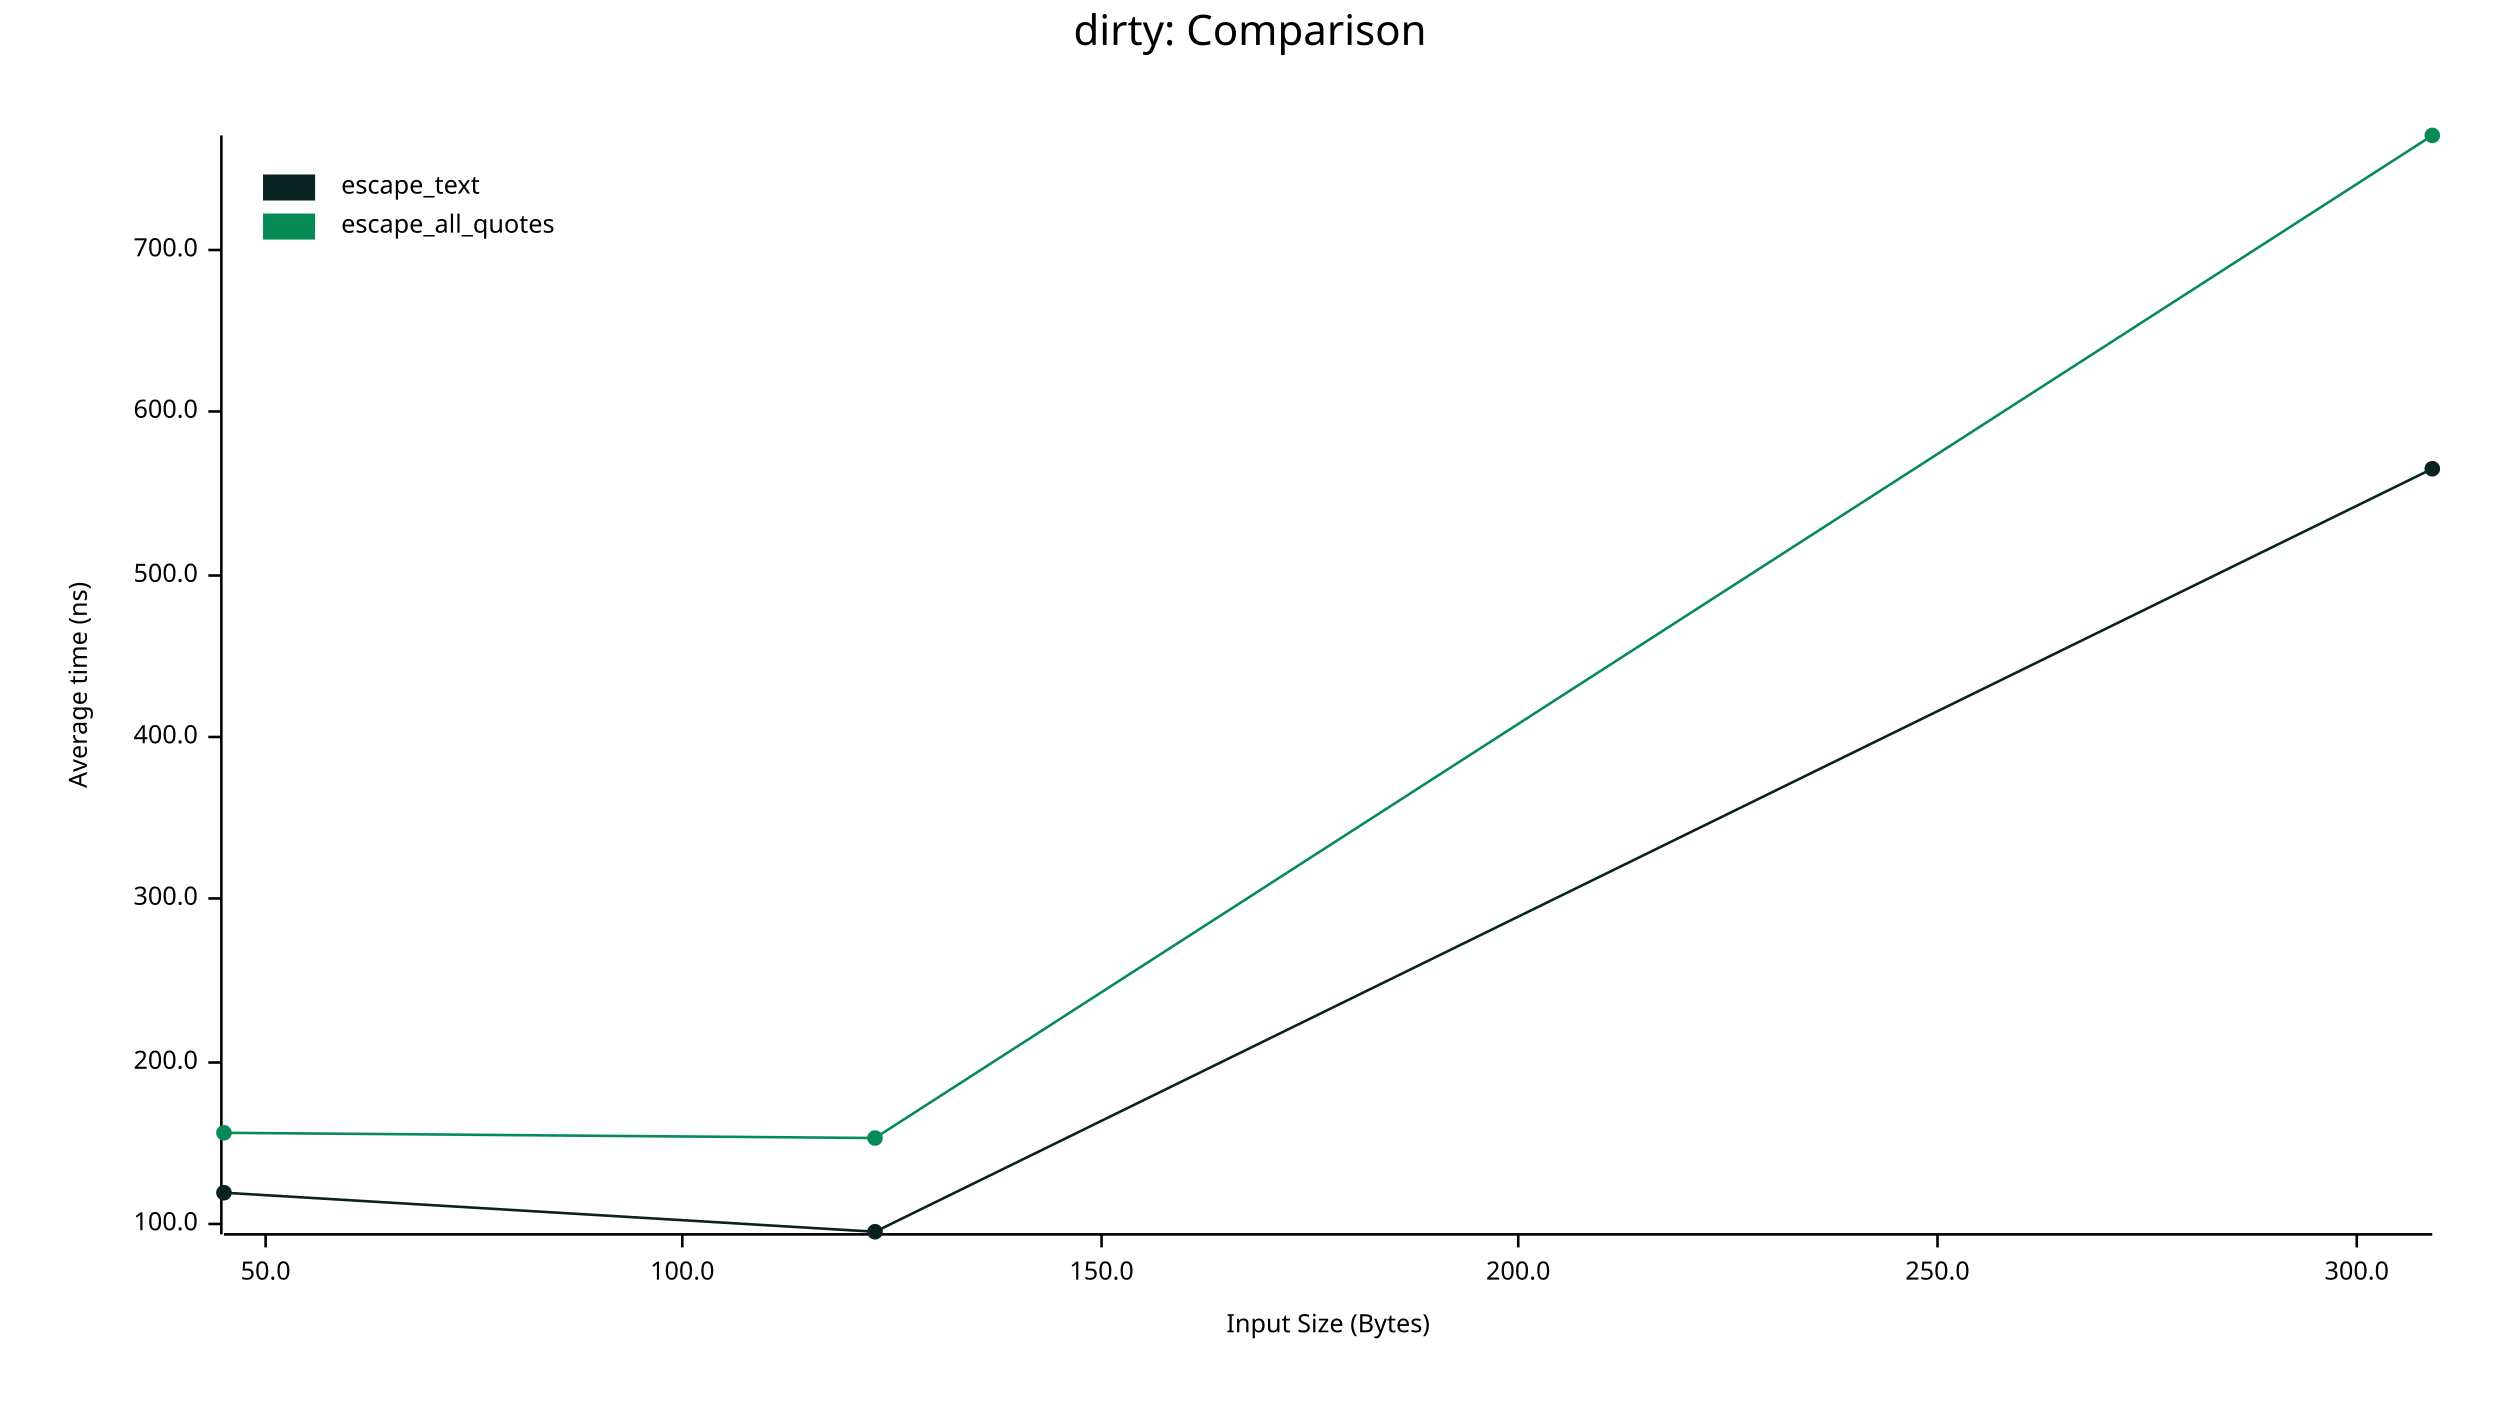
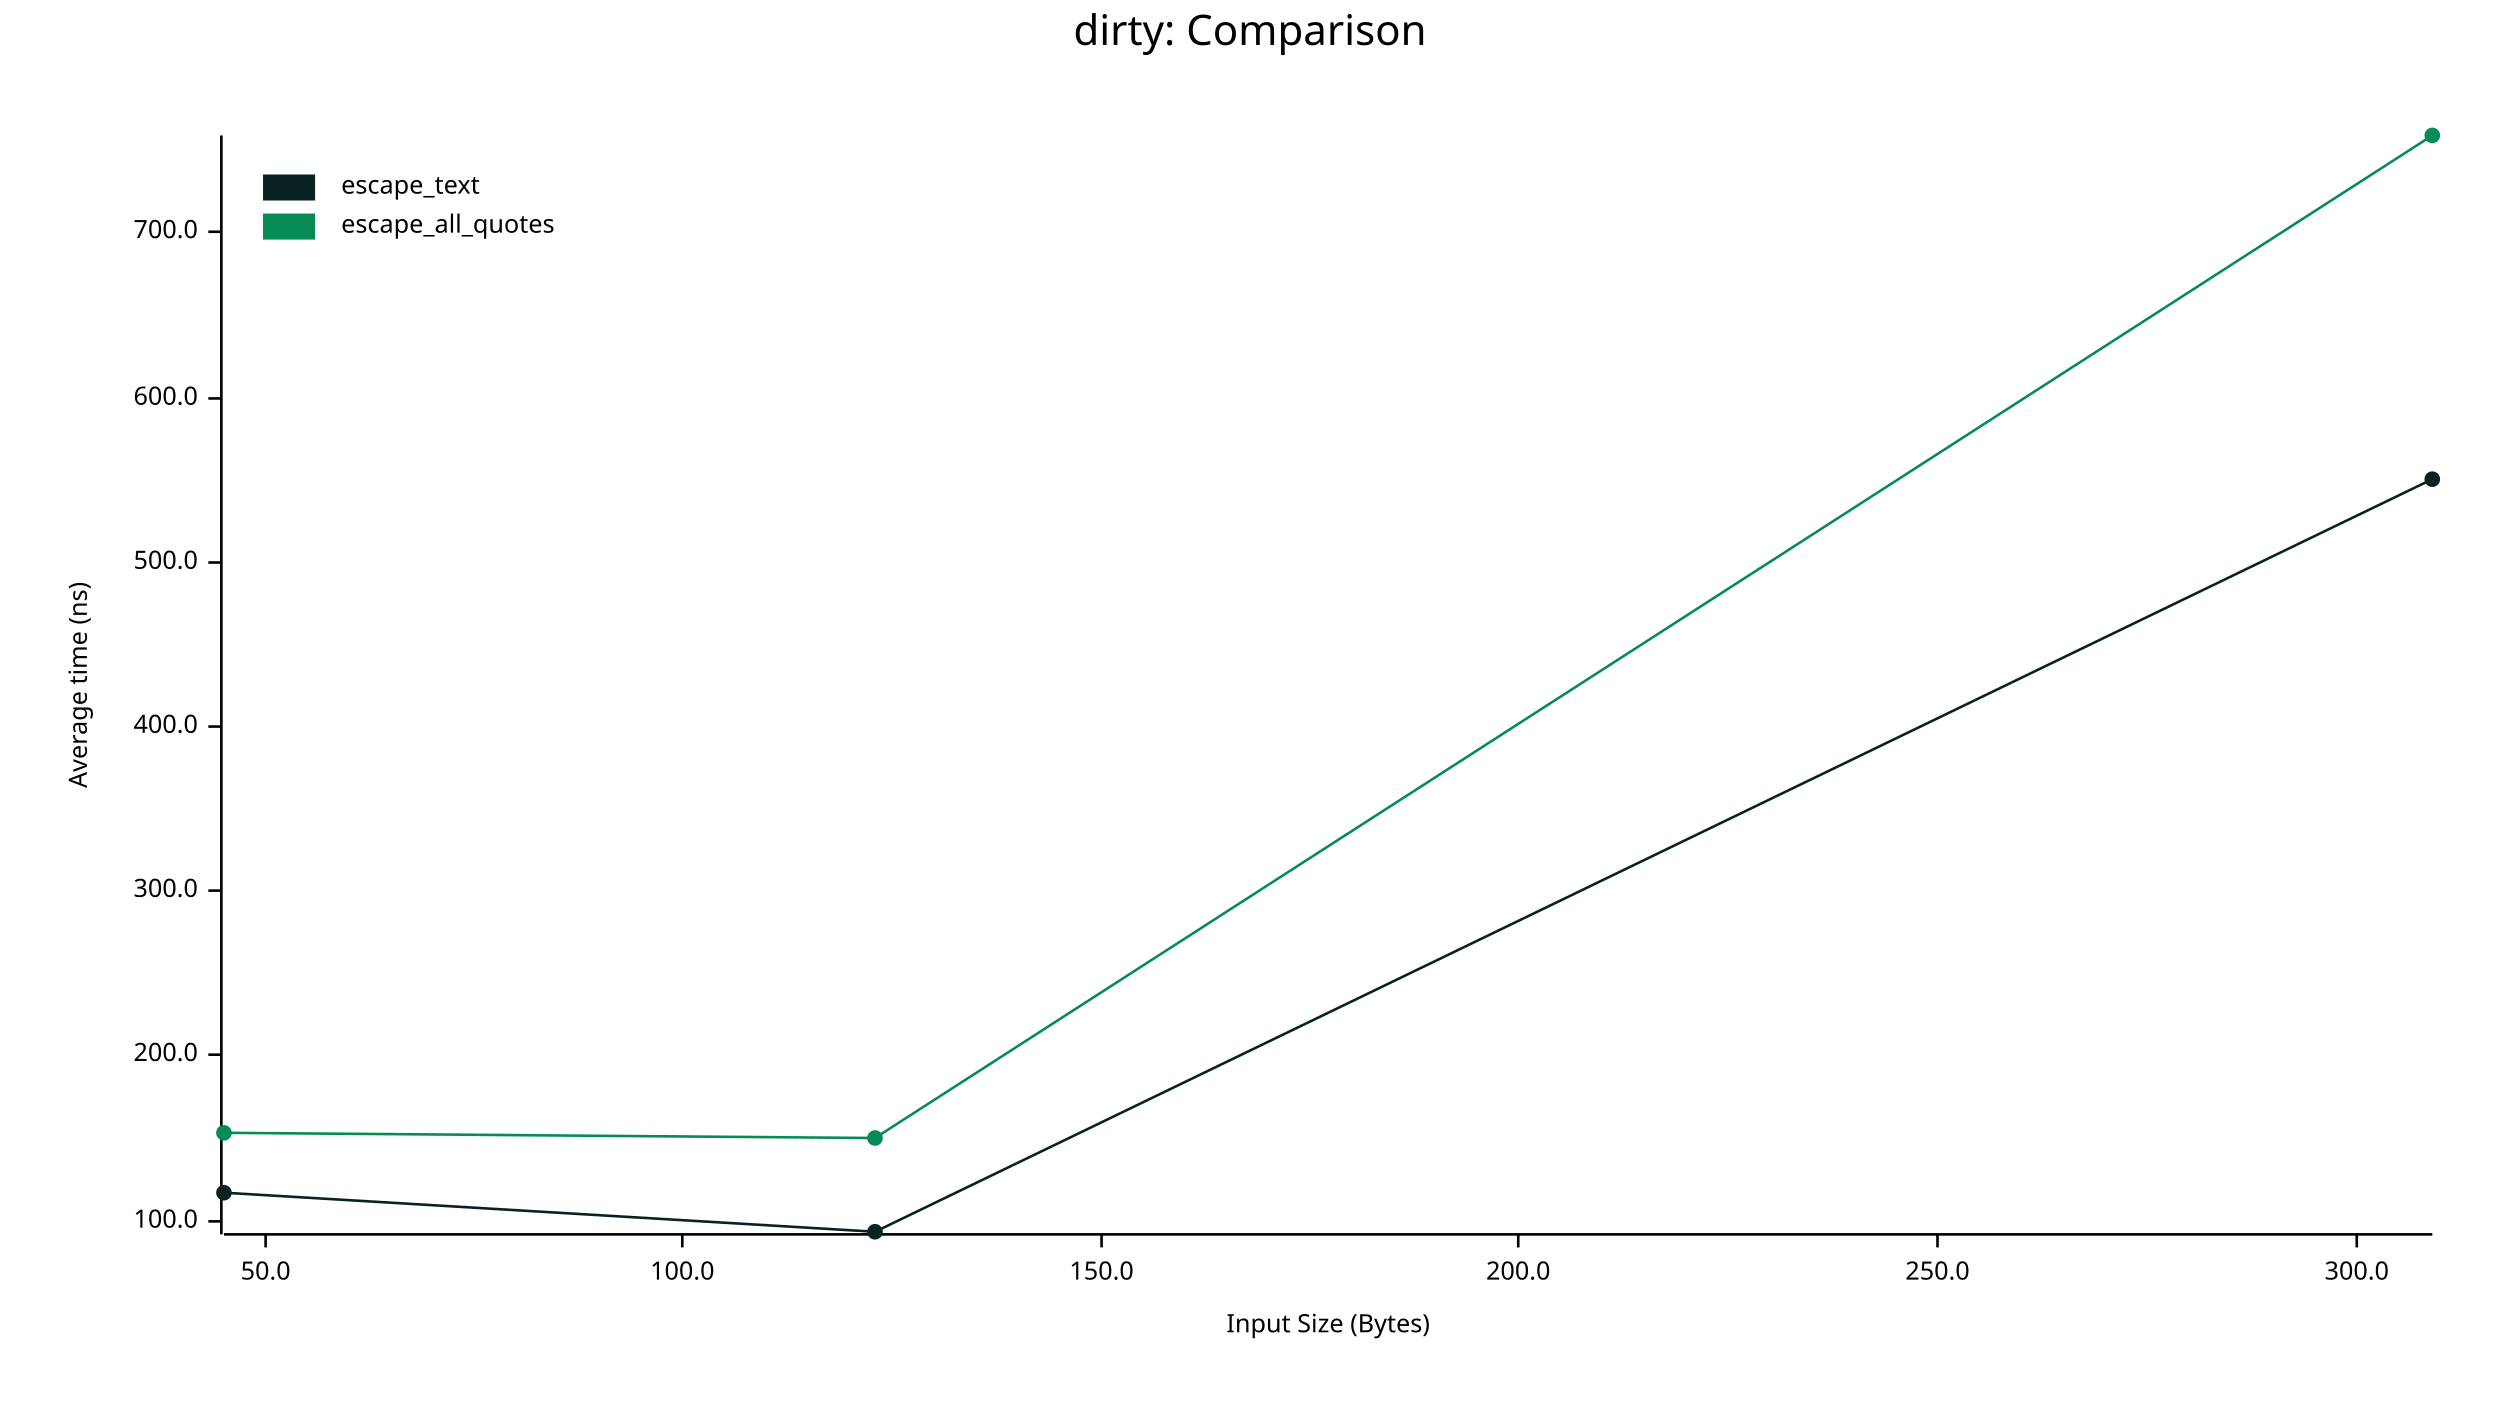
<svg xmlns="http://www.w3.org/2000/svg" width="960" height="540" viewBox="0 0 960 540">
  <text x="480" y="5" dy="0.76em" text-anchor="middle" font-family="sans-serif" font-size="16.129" opacity="1" fill="#000000">
dirty: Comparison
</text>
  <text x="26" y="263" dy="0.76em" text-anchor="middle" font-family="sans-serif" font-size="9.677" opacity="1" fill="#000000" transform="rotate(270, 26, 263)">
Average time (ns)
</text>
  <text x="510" y="514" dy="-0.5ex" text-anchor="middle" font-family="sans-serif" font-size="9.677" opacity="1" fill="#000000">
Input Size (Bytes)
</text>
  <polyline fill="none" opacity="1" stroke="#000000" stroke-width="1" points="85,52 85,474 " />
-   <text x="76" y="470" dy="0.5ex" text-anchor="end" font-family="sans-serif" font-size="9.677" opacity="1" fill="#000000">
+   <text x="76" y="469" dy="0.5ex" text-anchor="end" font-family="sans-serif" font-size="9.677" opacity="1" fill="#000000">
100.0
</text>
-   <polyline fill="none" opacity="1" stroke="#000000" stroke-width="1" points="80,470 85,470 " />
-   <text x="76" y="408" dy="0.5ex" text-anchor="end" font-family="sans-serif" font-size="9.677" opacity="1" fill="#000000">
+   <polyline fill="none" opacity="1" stroke="#000000" stroke-width="1" points="80,469 85,469 " />
+   <text x="76" y="405" dy="0.5ex" text-anchor="end" font-family="sans-serif" font-size="9.677" opacity="1" fill="#000000">
200.0
</text>
-   <polyline fill="none" opacity="1" stroke="#000000" stroke-width="1" points="80,408 85,408 " />
-   <text x="76" y="345" dy="0.5ex" text-anchor="end" font-family="sans-serif" font-size="9.677" opacity="1" fill="#000000">
+   <polyline fill="none" opacity="1" stroke="#000000" stroke-width="1" points="80,405 85,405 " />
+   <text x="76" y="342" dy="0.5ex" text-anchor="end" font-family="sans-serif" font-size="9.677" opacity="1" fill="#000000">
300.0
</text>
-   <polyline fill="none" opacity="1" stroke="#000000" stroke-width="1" points="80,345 85,345 " />
-   <text x="76" y="283" dy="0.5ex" text-anchor="end" font-family="sans-serif" font-size="9.677" opacity="1" fill="#000000">
+   <polyline fill="none" opacity="1" stroke="#000000" stroke-width="1" points="80,342 85,342 " />
+   <text x="76" y="279" dy="0.5ex" text-anchor="end" font-family="sans-serif" font-size="9.677" opacity="1" fill="#000000">
400.0
</text>
-   <polyline fill="none" opacity="1" stroke="#000000" stroke-width="1" points="80,283 85,283 " />
-   <text x="76" y="221" dy="0.5ex" text-anchor="end" font-family="sans-serif" font-size="9.677" opacity="1" fill="#000000">
+   <polyline fill="none" opacity="1" stroke="#000000" stroke-width="1" points="80,279 85,279 " />
+   <text x="76" y="216" dy="0.5ex" text-anchor="end" font-family="sans-serif" font-size="9.677" opacity="1" fill="#000000">
500.0
</text>
-   <polyline fill="none" opacity="1" stroke="#000000" stroke-width="1" points="80,221 85,221 " />
-   <text x="76" y="158" dy="0.5ex" text-anchor="end" font-family="sans-serif" font-size="9.677" opacity="1" fill="#000000">
+   <polyline fill="none" opacity="1" stroke="#000000" stroke-width="1" points="80,216 85,216 " />
+   <text x="76" y="153" dy="0.5ex" text-anchor="end" font-family="sans-serif" font-size="9.677" opacity="1" fill="#000000">
600.0
</text>
-   <polyline fill="none" opacity="1" stroke="#000000" stroke-width="1" points="80,158 85,158 " />
-   <text x="76" y="96" dy="0.5ex" text-anchor="end" font-family="sans-serif" font-size="9.677" opacity="1" fill="#000000">
+   <polyline fill="none" opacity="1" stroke="#000000" stroke-width="1" points="80,153 85,153 " />
+   <text x="76" y="89" dy="0.5ex" text-anchor="end" font-family="sans-serif" font-size="9.677" opacity="1" fill="#000000">
700.0
</text>
-   <polyline fill="none" opacity="1" stroke="#000000" stroke-width="1" points="80,96 85,96 " />
+   <polyline fill="none" opacity="1" stroke="#000000" stroke-width="1" points="80,89 85,89 " />
  <polyline fill="none" opacity="1" stroke="#000000" stroke-width="1" points="86,474 934,474 " />
  <text x="102" y="484" dy="0.76em" text-anchor="middle" font-family="sans-serif" font-size="9.677" opacity="1" fill="#000000">
50.0
</text>
  <polyline fill="none" opacity="1" stroke="#000000" stroke-width="1" points="102,474 102,479 " />
  <text x="262" y="484" dy="0.76em" text-anchor="middle" font-family="sans-serif" font-size="9.677" opacity="1" fill="#000000">
100.0
</text>
  <polyline fill="none" opacity="1" stroke="#000000" stroke-width="1" points="262,474 262,479 " />
  <text x="423" y="484" dy="0.76em" text-anchor="middle" font-family="sans-serif" font-size="9.677" opacity="1" fill="#000000">
150.0
</text>
  <polyline fill="none" opacity="1" stroke="#000000" stroke-width="1" points="423,474 423,479 " />
  <text x="583" y="484" dy="0.76em" text-anchor="middle" font-family="sans-serif" font-size="9.677" opacity="1" fill="#000000">
200.0
</text>
  <polyline fill="none" opacity="1" stroke="#000000" stroke-width="1" points="583,474 583,479 " />
  <text x="744" y="484" dy="0.76em" text-anchor="middle" font-family="sans-serif" font-size="9.677" opacity="1" fill="#000000">
250.0
</text>
  <polyline fill="none" opacity="1" stroke="#000000" stroke-width="1" points="744,474 744,479 " />
  <text x="905" y="484" dy="0.76em" text-anchor="middle" font-family="sans-serif" font-size="9.677" opacity="1" fill="#000000">
300.0
</text>
  <polyline fill="none" opacity="1" stroke="#000000" stroke-width="1" points="905,474 905,479 " />
  <circle cx="86" cy="458" r="3" opacity="1" fill="#082222" stroke="none" stroke-width="1" />
  <circle cx="336" cy="473" r="3" opacity="1" fill="#082222" stroke="none" stroke-width="1" />
-   <circle cx="934" cy="180" r="3" opacity="1" fill="#082222" stroke="none" stroke-width="1" />
-   <polyline fill="none" opacity="1" stroke="#082222" stroke-width="1" points="86,458 336,473 934,180 " />
+   <circle cx="934" cy="184" r="3" opacity="1" fill="#082222" stroke="none" stroke-width="1" />
+   <polyline fill="none" opacity="1" stroke="#082222" stroke-width="1" points="86,458 336,473 934,184 " />
  <circle cx="86" cy="435" r="3" opacity="1" fill="#068B57" stroke="none" stroke-width="1" />
  <circle cx="336" cy="437" r="3" opacity="1" fill="#068B57" stroke="none" stroke-width="1" />
  <circle cx="934" cy="52" r="3" opacity="1" fill="#068B57" stroke="none" stroke-width="1" />
  <polyline fill="none" opacity="1" stroke="#068B57" stroke-width="1" points="86,435 336,437 934,52 " />
  <text x="131" y="67" dy="0.76em" text-anchor="start" font-family="sans-serif" font-size="9.677" opacity="1" fill="#000000">
escape_text
</text>
  <text x="131" y="82" dy="0.76em" text-anchor="start" font-family="sans-serif" font-size="9.677" opacity="1" fill="#000000">
escape_all_quotes
</text>
  <rect x="101" y="67" width="20" height="10" opacity="1" fill="#082222" stroke="none" />
  <rect x="101" y="82" width="20" height="10" opacity="1" fill="#068B57" stroke="none" />
</svg>
